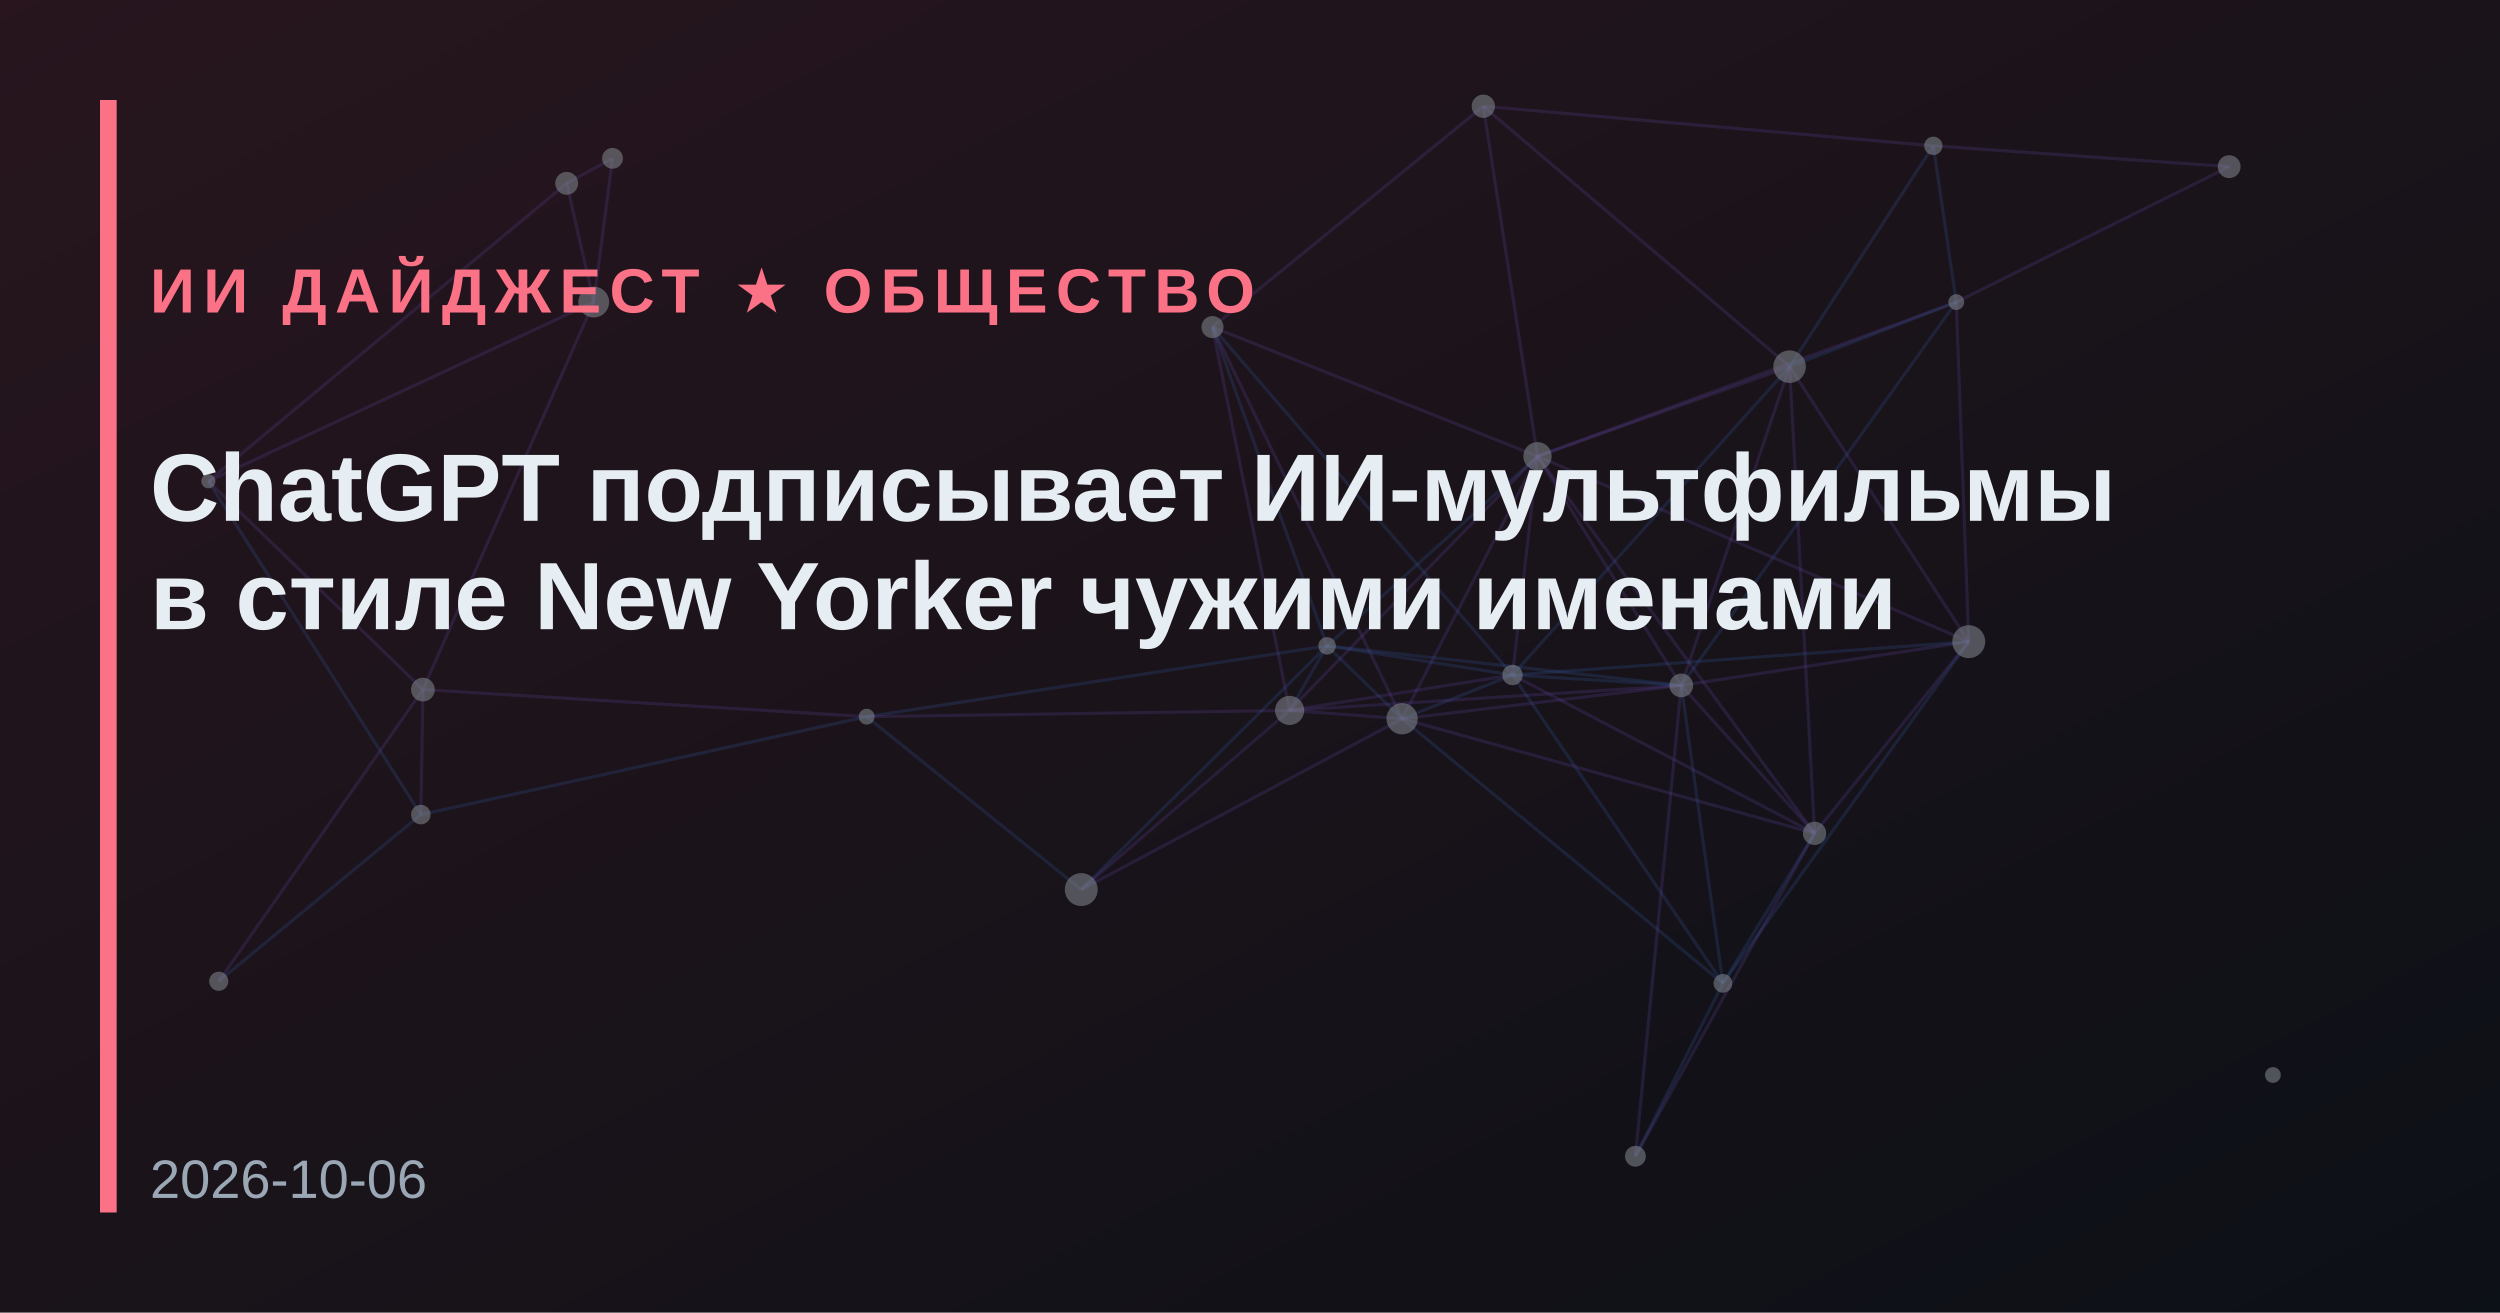
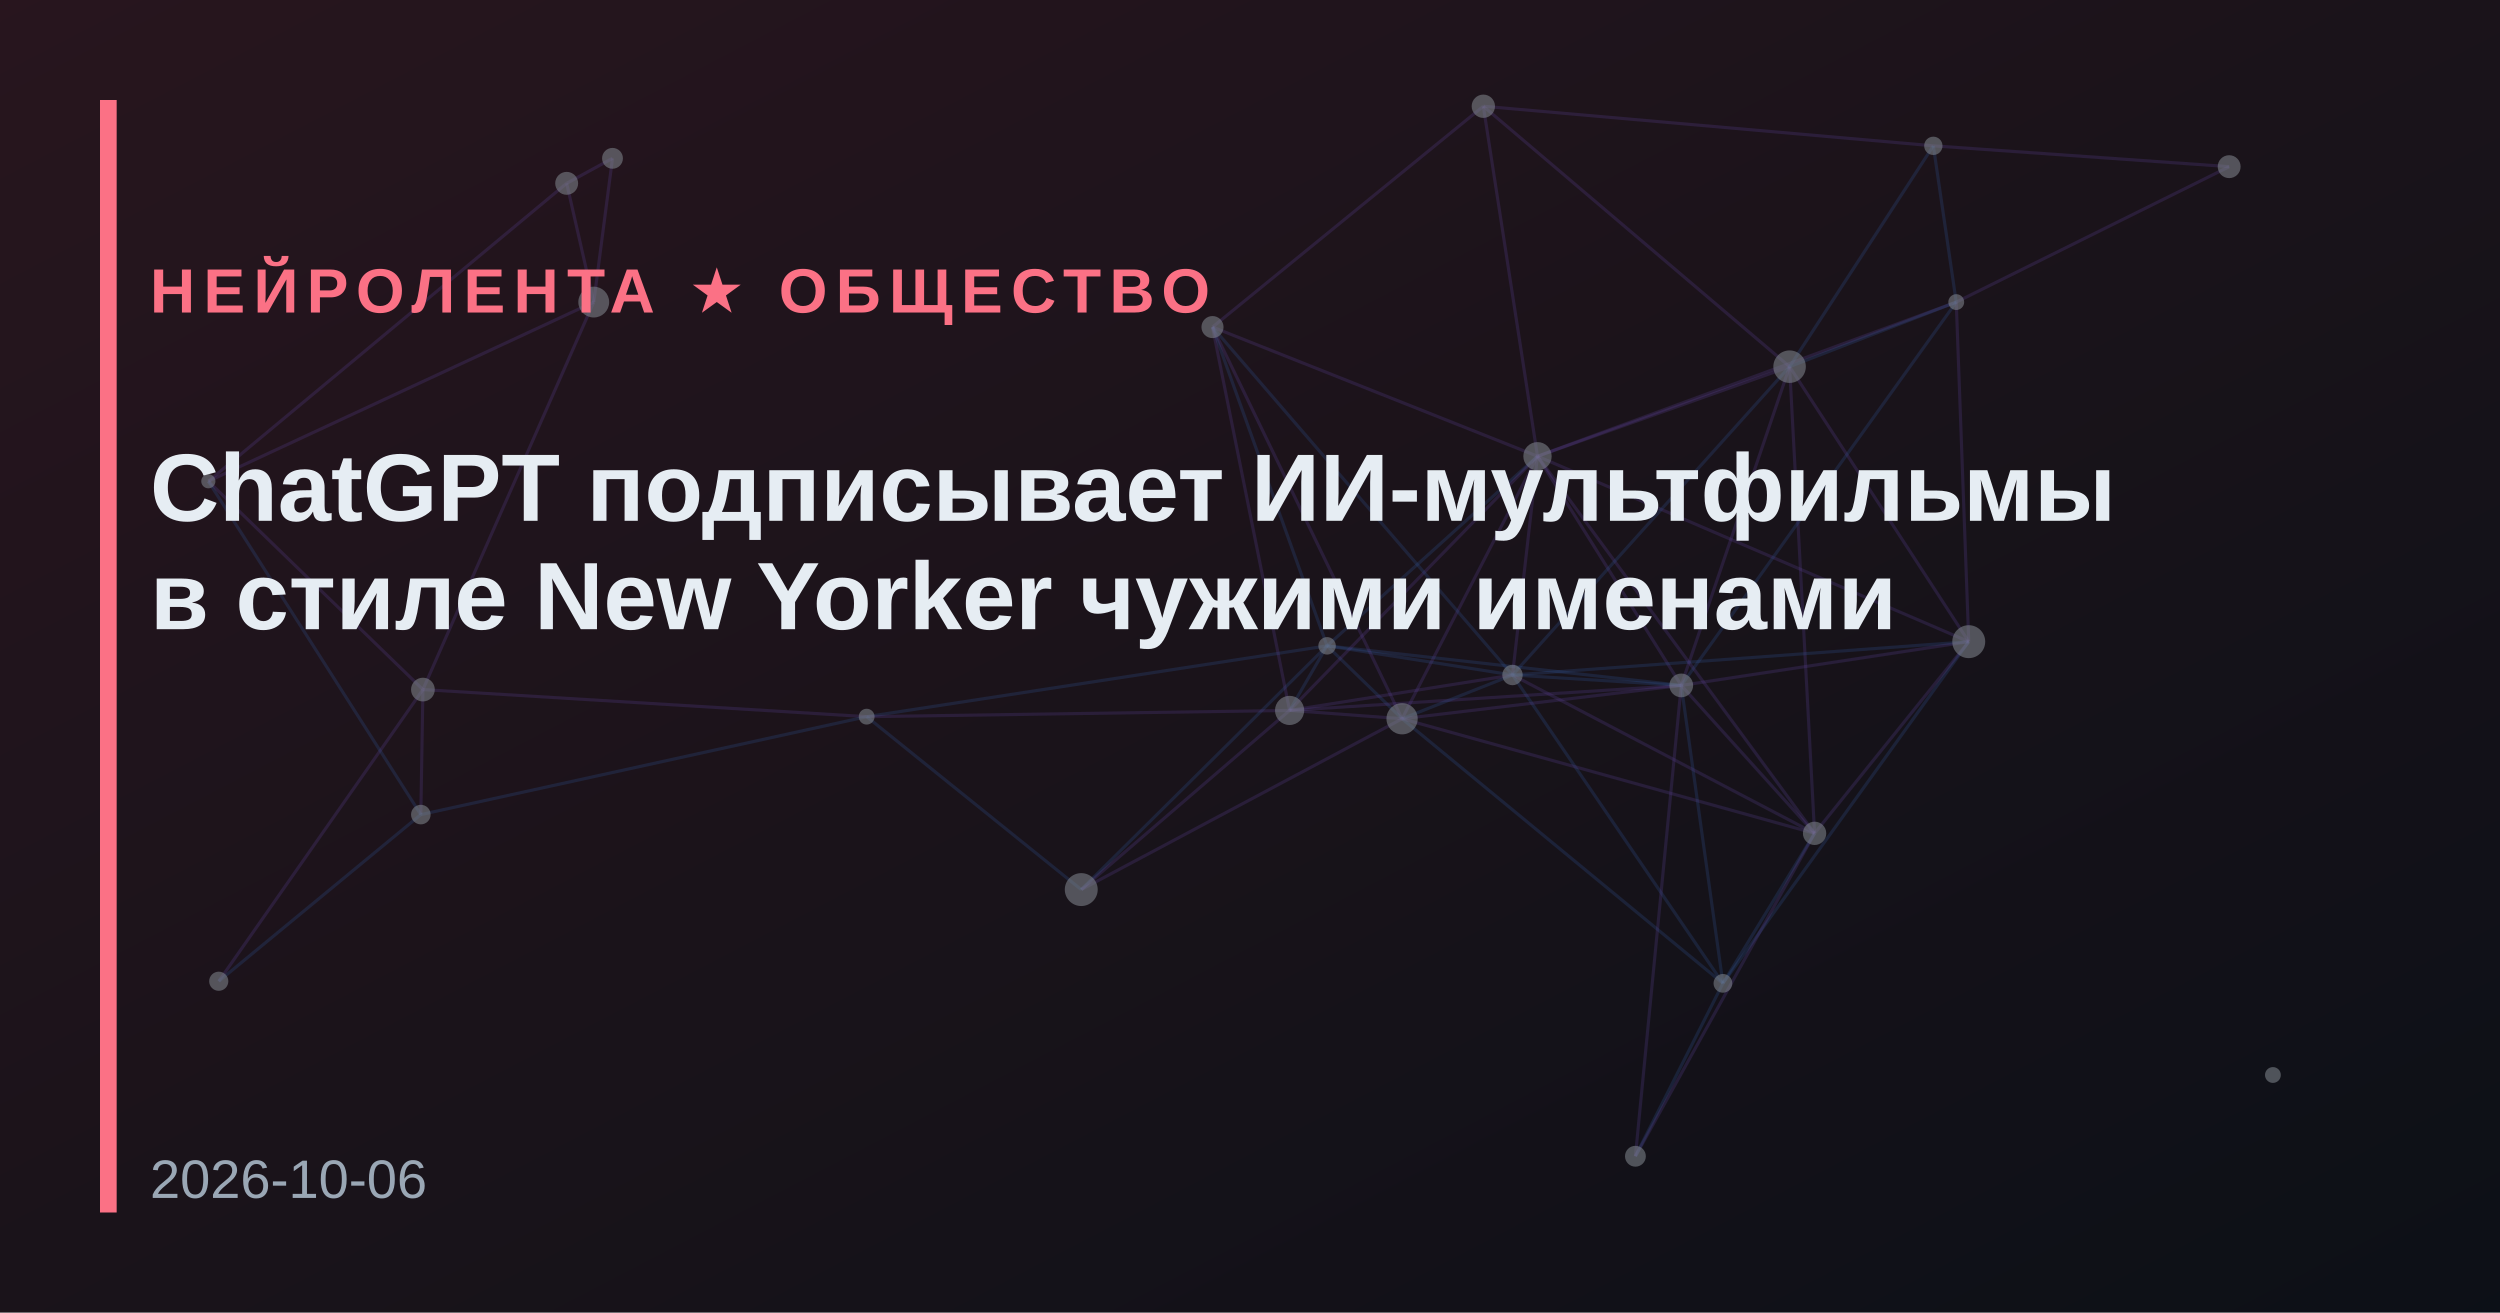
<svg xmlns="http://www.w3.org/2000/svg" viewBox="0 0 1200 630" width="1200" height="630">
  <defs>
    <linearGradient id="bg" x1="0" y1="0" x2="1" y2="1">
      <stop offset="0" stop-color="#3f1a24" />
      <stop offset="1" stop-color="#0d1117" />
    </linearGradient>
  </defs>
  <rect width="1200" height="630" fill="url(#bg)" />
  <line x1="637" y1="310" x2="619" y2="341" stroke="#4f8cff" stroke-opacity="0.25" stroke-width="1.5" />
  <line x1="637" y1="310" x2="738" y2="219" stroke="#4f8cff" stroke-opacity="0.25" stroke-width="1.5" />
  <line x1="637" y1="310" x2="726" y2="324" stroke="#4f8cff" stroke-opacity="0.25" stroke-width="1.5" />
  <line x1="637" y1="310" x2="582" y2="157" stroke="#4f8cff" stroke-opacity="0.25" stroke-width="1.5" />
  <line x1="637" y1="310" x2="673" y2="345" stroke="#4f8cff" stroke-opacity="0.25" stroke-width="1.5" />
  <line x1="637" y1="310" x2="416" y2="344" stroke="#4f8cff" stroke-opacity="0.25" stroke-width="1.5" />
  <line x1="637" y1="310" x2="519" y2="427" stroke="#4f8cff" stroke-opacity="0.25" stroke-width="1.5" />
  <line x1="637" y1="310" x2="807" y2="329" stroke="#4f8cff" stroke-opacity="0.25" stroke-width="1.5" />
  <line x1="285" y1="145" x2="203" y2="331" stroke="#9d6bff" stroke-opacity="0.25" stroke-width="1.5" />
  <line x1="285" y1="145" x2="294" y2="76" stroke="#9d6bff" stroke-opacity="0.25" stroke-width="1.5" />
  <line x1="285" y1="145" x2="272" y2="88" stroke="#9d6bff" stroke-opacity="0.25" stroke-width="1.5" />
  <line x1="285" y1="145" x2="100" y2="231" stroke="#9d6bff" stroke-opacity="0.25" stroke-width="1.5" />
  <line x1="1070" y1="80" x2="928" y2="70" stroke="#9d6bff" stroke-opacity="0.25" stroke-width="1.5" />
  <line x1="1070" y1="80" x2="939" y2="145" stroke="#9d6bff" stroke-opacity="0.25" stroke-width="1.5" />
  <line x1="203" y1="331" x2="105" y2="471" stroke="#9d6bff" stroke-opacity="0.25" stroke-width="1.5" />
  <line x1="203" y1="331" x2="202" y2="391" stroke="#9d6bff" stroke-opacity="0.25" stroke-width="1.5" />
  <line x1="203" y1="331" x2="100" y2="231" stroke="#9d6bff" stroke-opacity="0.25" stroke-width="1.5" />
  <line x1="203" y1="331" x2="416" y2="344" stroke="#9d6bff" stroke-opacity="0.25" stroke-width="1.5" />
  <line x1="294" y1="76" x2="272" y2="88" stroke="#9d6bff" stroke-opacity="0.25" stroke-width="1.5" />
  <line x1="712" y1="51" x2="738" y2="219" stroke="#9d6bff" stroke-opacity="0.25" stroke-width="1.5" />
  <line x1="712" y1="51" x2="928" y2="70" stroke="#9d6bff" stroke-opacity="0.25" stroke-width="1.5" />
  <line x1="712" y1="51" x2="582" y2="157" stroke="#9d6bff" stroke-opacity="0.25" stroke-width="1.5" />
  <line x1="712" y1="51" x2="859" y2="176" stroke="#9d6bff" stroke-opacity="0.25" stroke-width="1.5" />
  <line x1="827" y1="472" x2="871" y2="400" stroke="#4f8cff" stroke-opacity="0.25" stroke-width="1.5" />
  <line x1="827" y1="472" x2="785" y2="555" stroke="#4f8cff" stroke-opacity="0.25" stroke-width="1.5" />
  <line x1="827" y1="472" x2="726" y2="324" stroke="#4f8cff" stroke-opacity="0.25" stroke-width="1.5" />
  <line x1="827" y1="472" x2="945" y2="308" stroke="#4f8cff" stroke-opacity="0.25" stroke-width="1.5" />
  <line x1="827" y1="472" x2="673" y2="345" stroke="#4f8cff" stroke-opacity="0.25" stroke-width="1.5" />
  <line x1="827" y1="472" x2="807" y2="329" stroke="#4f8cff" stroke-opacity="0.25" stroke-width="1.5" />
  <line x1="871" y1="400" x2="785" y2="555" stroke="#9d6bff" stroke-opacity="0.25" stroke-width="1.5" />
  <line x1="871" y1="400" x2="738" y2="219" stroke="#9d6bff" stroke-opacity="0.25" stroke-width="1.5" />
  <line x1="871" y1="400" x2="726" y2="324" stroke="#9d6bff" stroke-opacity="0.25" stroke-width="1.5" />
  <line x1="871" y1="400" x2="945" y2="308" stroke="#9d6bff" stroke-opacity="0.25" stroke-width="1.5" />
  <line x1="871" y1="400" x2="673" y2="345" stroke="#9d6bff" stroke-opacity="0.25" stroke-width="1.5" />
  <line x1="871" y1="400" x2="859" y2="176" stroke="#9d6bff" stroke-opacity="0.25" stroke-width="1.5" />
  <line x1="871" y1="400" x2="807" y2="329" stroke="#9d6bff" stroke-opacity="0.25" stroke-width="1.5" />
  <line x1="619" y1="341" x2="738" y2="219" stroke="#9d6bff" stroke-opacity="0.25" stroke-width="1.5" />
  <line x1="619" y1="341" x2="726" y2="324" stroke="#9d6bff" stroke-opacity="0.25" stroke-width="1.5" />
  <line x1="619" y1="341" x2="582" y2="157" stroke="#9d6bff" stroke-opacity="0.25" stroke-width="1.5" />
  <line x1="619" y1="341" x2="673" y2="345" stroke="#9d6bff" stroke-opacity="0.25" stroke-width="1.5" />
  <line x1="619" y1="341" x2="416" y2="344" stroke="#9d6bff" stroke-opacity="0.25" stroke-width="1.5" />
  <line x1="619" y1="341" x2="519" y2="427" stroke="#9d6bff" stroke-opacity="0.25" stroke-width="1.5" />
  <line x1="619" y1="341" x2="807" y2="329" stroke="#9d6bff" stroke-opacity="0.25" stroke-width="1.5" />
  <line x1="785" y1="555" x2="807" y2="329" stroke="#9d6bff" stroke-opacity="0.25" stroke-width="1.5" />
  <line x1="738" y1="219" x2="726" y2="324" stroke="#9d6bff" stroke-opacity="0.25" stroke-width="1.5" />
  <line x1="738" y1="219" x2="582" y2="157" stroke="#9d6bff" stroke-opacity="0.25" stroke-width="1.5" />
  <line x1="738" y1="219" x2="945" y2="308" stroke="#9d6bff" stroke-opacity="0.25" stroke-width="1.5" />
  <line x1="738" y1="219" x2="673" y2="345" stroke="#9d6bff" stroke-opacity="0.25" stroke-width="1.5" />
  <line x1="738" y1="219" x2="939" y2="145" stroke="#9d6bff" stroke-opacity="0.25" stroke-width="1.5" />
  <line x1="738" y1="219" x2="859" y2="176" stroke="#9d6bff" stroke-opacity="0.25" stroke-width="1.5" />
  <line x1="738" y1="219" x2="807" y2="329" stroke="#9d6bff" stroke-opacity="0.25" stroke-width="1.5" />
  <line x1="928" y1="70" x2="939" y2="145" stroke="#4f8cff" stroke-opacity="0.25" stroke-width="1.5" />
  <line x1="928" y1="70" x2="859" y2="176" stroke="#4f8cff" stroke-opacity="0.25" stroke-width="1.5" />
  <line x1="726" y1="324" x2="582" y2="157" stroke="#4f8cff" stroke-opacity="0.25" stroke-width="1.5" />
  <line x1="726" y1="324" x2="945" y2="308" stroke="#4f8cff" stroke-opacity="0.25" stroke-width="1.5" />
  <line x1="726" y1="324" x2="673" y2="345" stroke="#4f8cff" stroke-opacity="0.25" stroke-width="1.5" />
  <line x1="726" y1="324" x2="859" y2="176" stroke="#4f8cff" stroke-opacity="0.25" stroke-width="1.5" />
  <line x1="726" y1="324" x2="807" y2="329" stroke="#4f8cff" stroke-opacity="0.25" stroke-width="1.5" />
  <line x1="582" y1="157" x2="673" y2="345" stroke="#9d6bff" stroke-opacity="0.25" stroke-width="1.5" />
  <line x1="945" y1="308" x2="939" y2="145" stroke="#9d6bff" stroke-opacity="0.25" stroke-width="1.5" />
  <line x1="945" y1="308" x2="859" y2="176" stroke="#9d6bff" stroke-opacity="0.25" stroke-width="1.5" />
  <line x1="945" y1="308" x2="807" y2="329" stroke="#9d6bff" stroke-opacity="0.25" stroke-width="1.5" />
  <line x1="105" y1="471" x2="202" y2="391" stroke="#4f8cff" stroke-opacity="0.25" stroke-width="1.5" />
  <line x1="673" y1="345" x2="519" y2="427" stroke="#9d6bff" stroke-opacity="0.25" stroke-width="1.5" />
  <line x1="673" y1="345" x2="807" y2="329" stroke="#9d6bff" stroke-opacity="0.25" stroke-width="1.5" />
  <line x1="939" y1="145" x2="859" y2="176" stroke="#4f8cff" stroke-opacity="0.25" stroke-width="1.5" />
  <line x1="939" y1="145" x2="807" y2="329" stroke="#4f8cff" stroke-opacity="0.25" stroke-width="1.5" />
  <line x1="272" y1="88" x2="100" y2="231" stroke="#9d6bff" stroke-opacity="0.25" stroke-width="1.5" />
  <line x1="202" y1="391" x2="100" y2="231" stroke="#4f8cff" stroke-opacity="0.25" stroke-width="1.5" />
  <line x1="202" y1="391" x2="416" y2="344" stroke="#4f8cff" stroke-opacity="0.25" stroke-width="1.5" />
  <line x1="416" y1="344" x2="519" y2="427" stroke="#4f8cff" stroke-opacity="0.25" stroke-width="1.5" />
  <line x1="859" y1="176" x2="807" y2="329" stroke="#9d6bff" stroke-opacity="0.25" stroke-width="1.5" />
  <circle cx="637" cy="310" r="4.2" fill="#e6edf3" fill-opacity="0.55" />
  <circle cx="285" cy="145" r="7.4" fill="#e6edf3" fill-opacity="0.55" />
  <circle cx="1070" cy="80" r="5.5" fill="#e6edf3" fill-opacity="0.55" />
  <circle cx="203" cy="331" r="5.7" fill="#e6edf3" fill-opacity="0.55" />
  <circle cx="294" cy="76" r="5.0" fill="#e6edf3" fill-opacity="0.55" />
  <circle cx="712" cy="51" r="5.6" fill="#e6edf3" fill-opacity="0.55" />
  <circle cx="827" cy="472" r="4.5" fill="#e6edf3" fill-opacity="0.55" />
  <circle cx="1091" cy="516" r="3.8" fill="#e6edf3" fill-opacity="0.55" />
  <circle cx="871" cy="400" r="5.6" fill="#e6edf3" fill-opacity="0.55" />
  <circle cx="619" cy="341" r="7.0" fill="#e6edf3" fill-opacity="0.55" />
  <circle cx="785" cy="555" r="5.0" fill="#e6edf3" fill-opacity="0.55" />
  <circle cx="738" cy="219" r="6.8" fill="#e6edf3" fill-opacity="0.55" />
  <circle cx="928" cy="70" r="4.4" fill="#e6edf3" fill-opacity="0.55" />
  <circle cx="726" cy="324" r="4.9" fill="#e6edf3" fill-opacity="0.55" />
  <circle cx="582" cy="157" r="5.3" fill="#e6edf3" fill-opacity="0.55" />
  <circle cx="945" cy="308" r="7.9" fill="#e6edf3" fill-opacity="0.55" />
  <circle cx="105" cy="471" r="4.6" fill="#e6edf3" fill-opacity="0.55" />
  <circle cx="673" cy="345" r="7.5" fill="#e6edf3" fill-opacity="0.55" />
  <circle cx="939" cy="145" r="3.8" fill="#e6edf3" fill-opacity="0.55" />
  <circle cx="272" cy="88" r="5.5" fill="#e6edf3" fill-opacity="0.55" />
  <circle cx="202" cy="391" r="4.7" fill="#e6edf3" fill-opacity="0.55" />
  <circle cx="100" cy="231" r="3.4" fill="#e6edf3" fill-opacity="0.55" />
  <circle cx="416" cy="344" r="3.8" fill="#e6edf3" fill-opacity="0.55" />
  <circle cx="519" cy="427" r="7.9" fill="#e6edf3" fill-opacity="0.55" />
  <circle cx="859" cy="176" r="7.8" fill="#e6edf3" fill-opacity="0.55" />
  <circle cx="807" cy="329" r="5.7" fill="#e6edf3" fill-opacity="0.55" />
  <rect x="0" y="0" width="1200" height="630" fill="#0d1117" fill-opacity="0.45" />
  <rect x="48" y="48" width="8" height="534" fill="#fb7185" />
-   <text x="72" y="150" font-family="Arial, sans-serif" font-size="30" font-weight="bold" fill="#fb7185" letter-spacing="4">ИИ ДАЙДЖЕСТ ★ ОБЩЕСТВО</text>
+   <text x="72" y="150" font-family="Arial, sans-serif" font-size="30" font-weight="bold" fill="#fb7185" letter-spacing="4">НЕЙРОЛЕНТА ★ ОБЩЕСТВО</text>
  <text x="72" y="250" font-family="Arial, sans-serif" font-size="46" font-weight="bold" fill="#e6edf3">
    <tspan x="72" dy="0">ChatGPT подписывает ИИ-мультфильмы</tspan>
    <tspan x="72" dy="52">в стиле New Yorker чужими именами</tspan>
  </text>
  <text x="72" y="575" font-family="Arial, sans-serif" font-size="26" fill="#9aa7b5">2026-10-06</text>
</svg>
